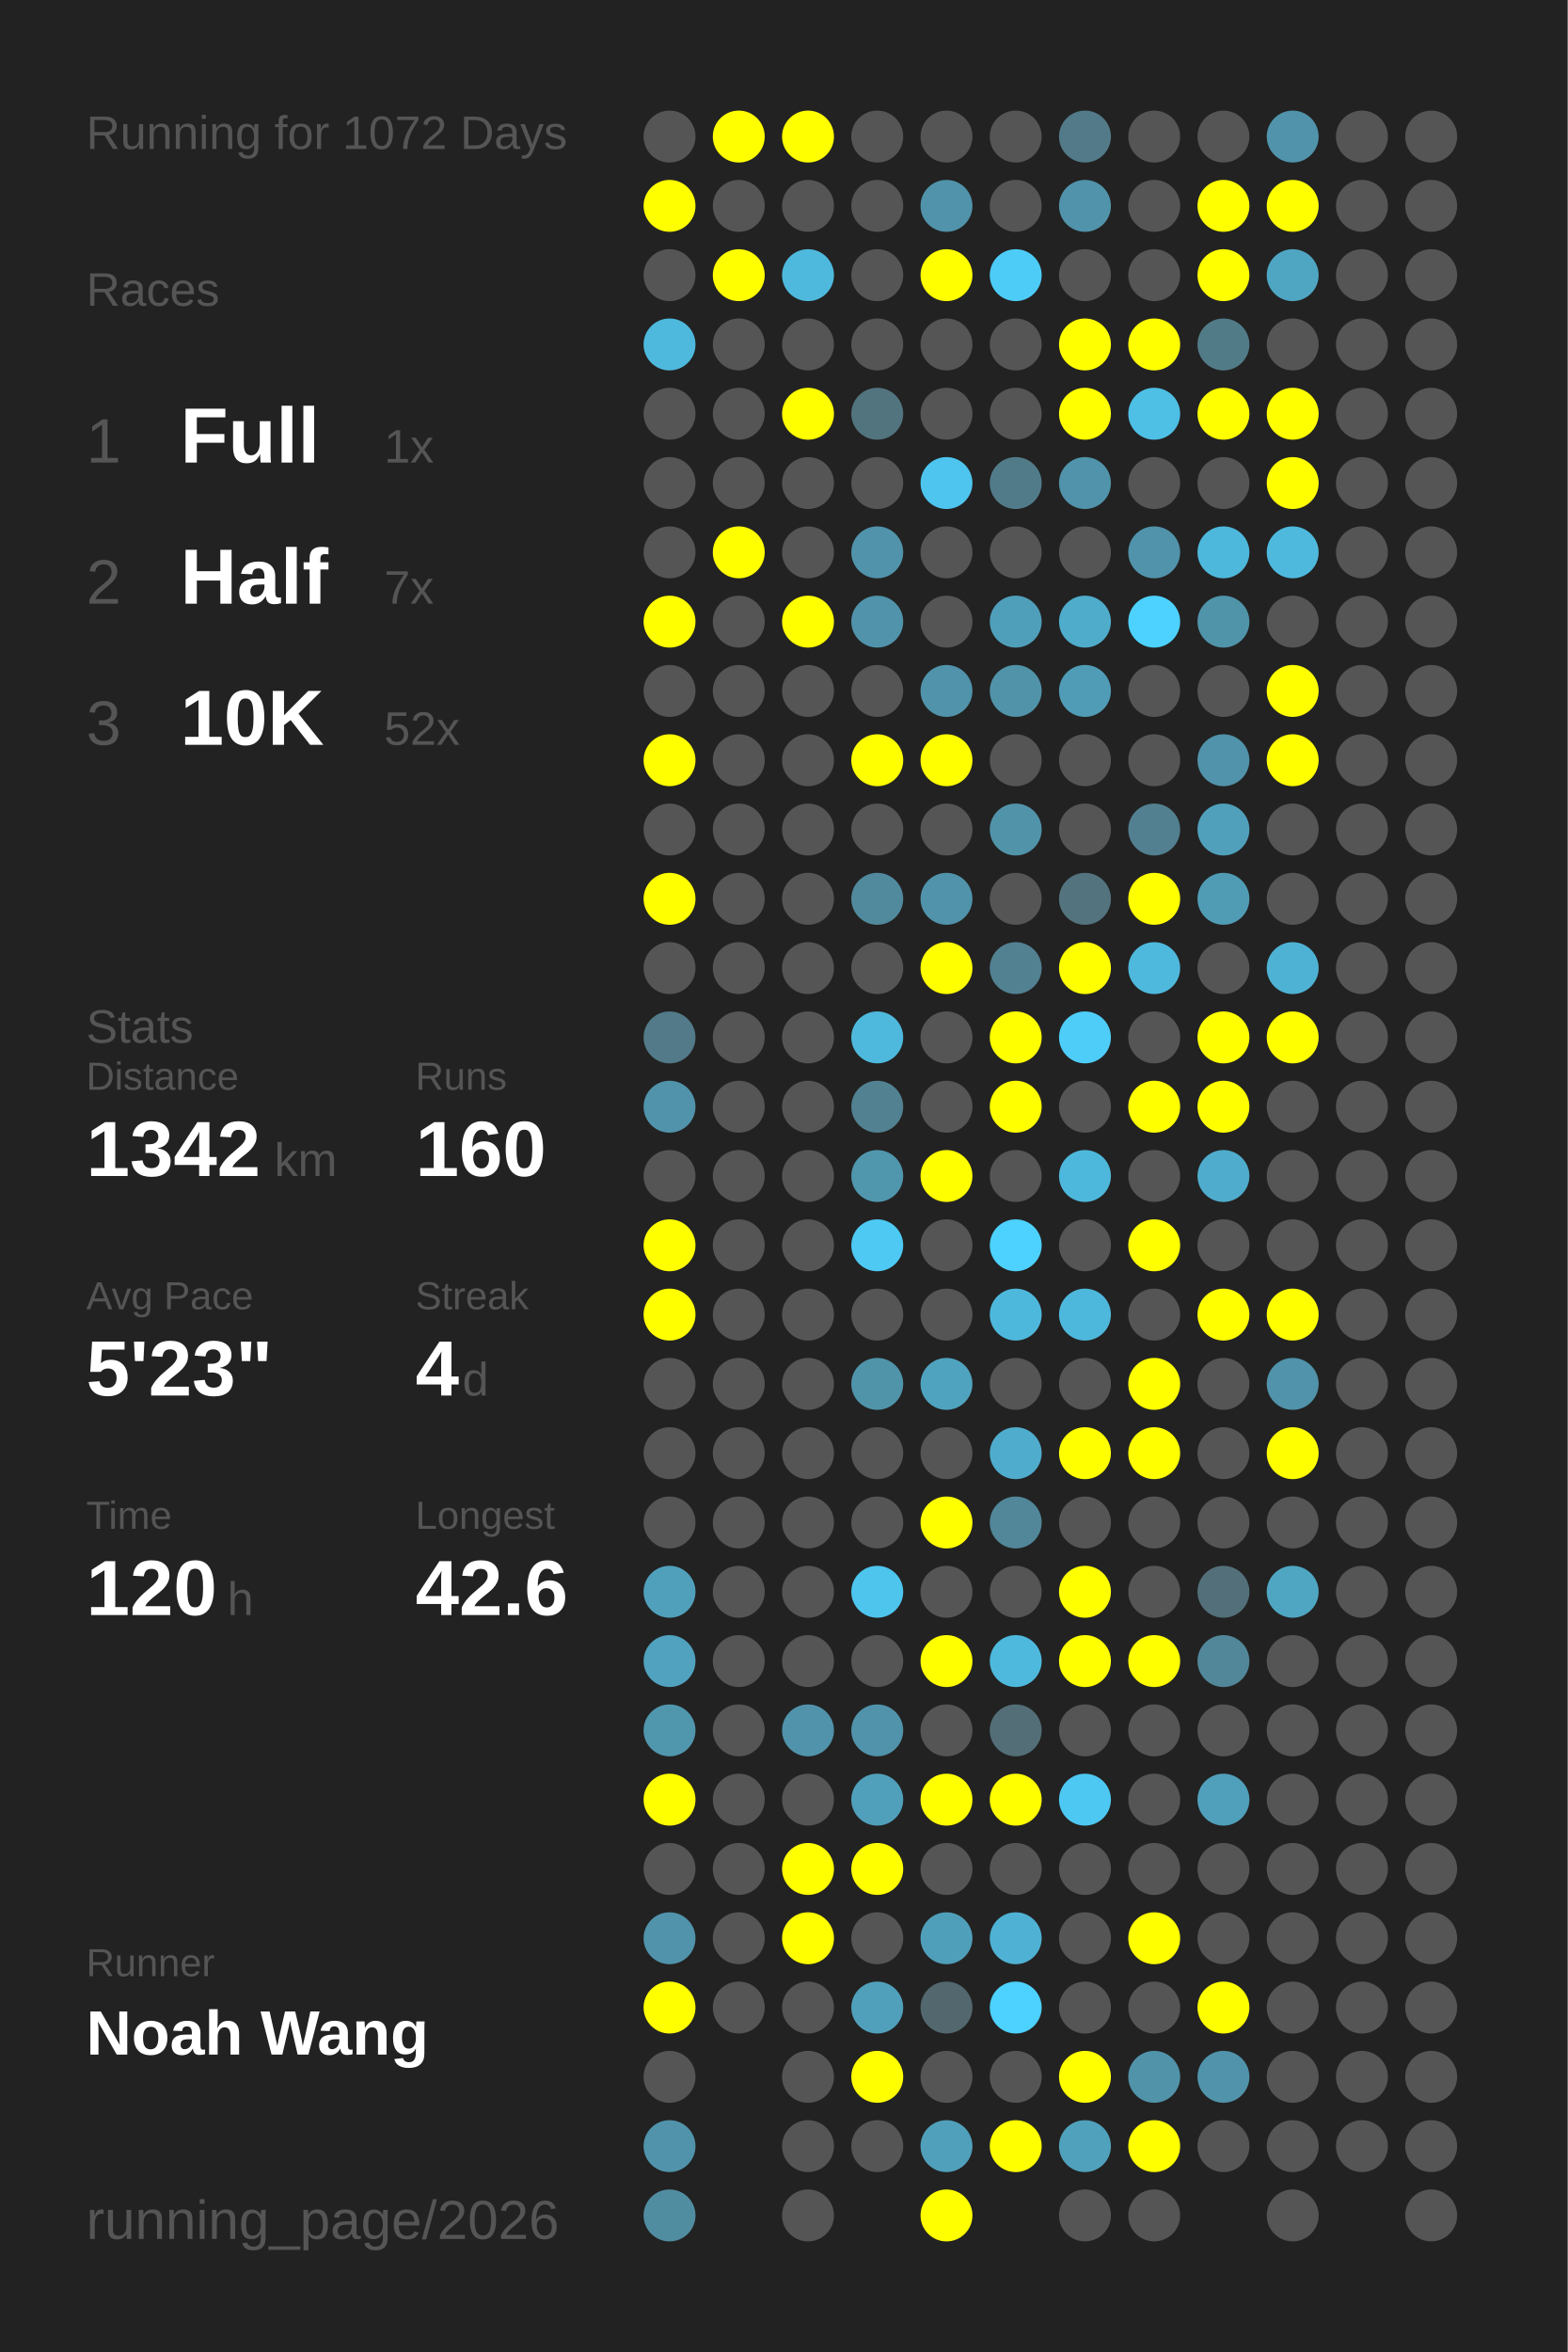
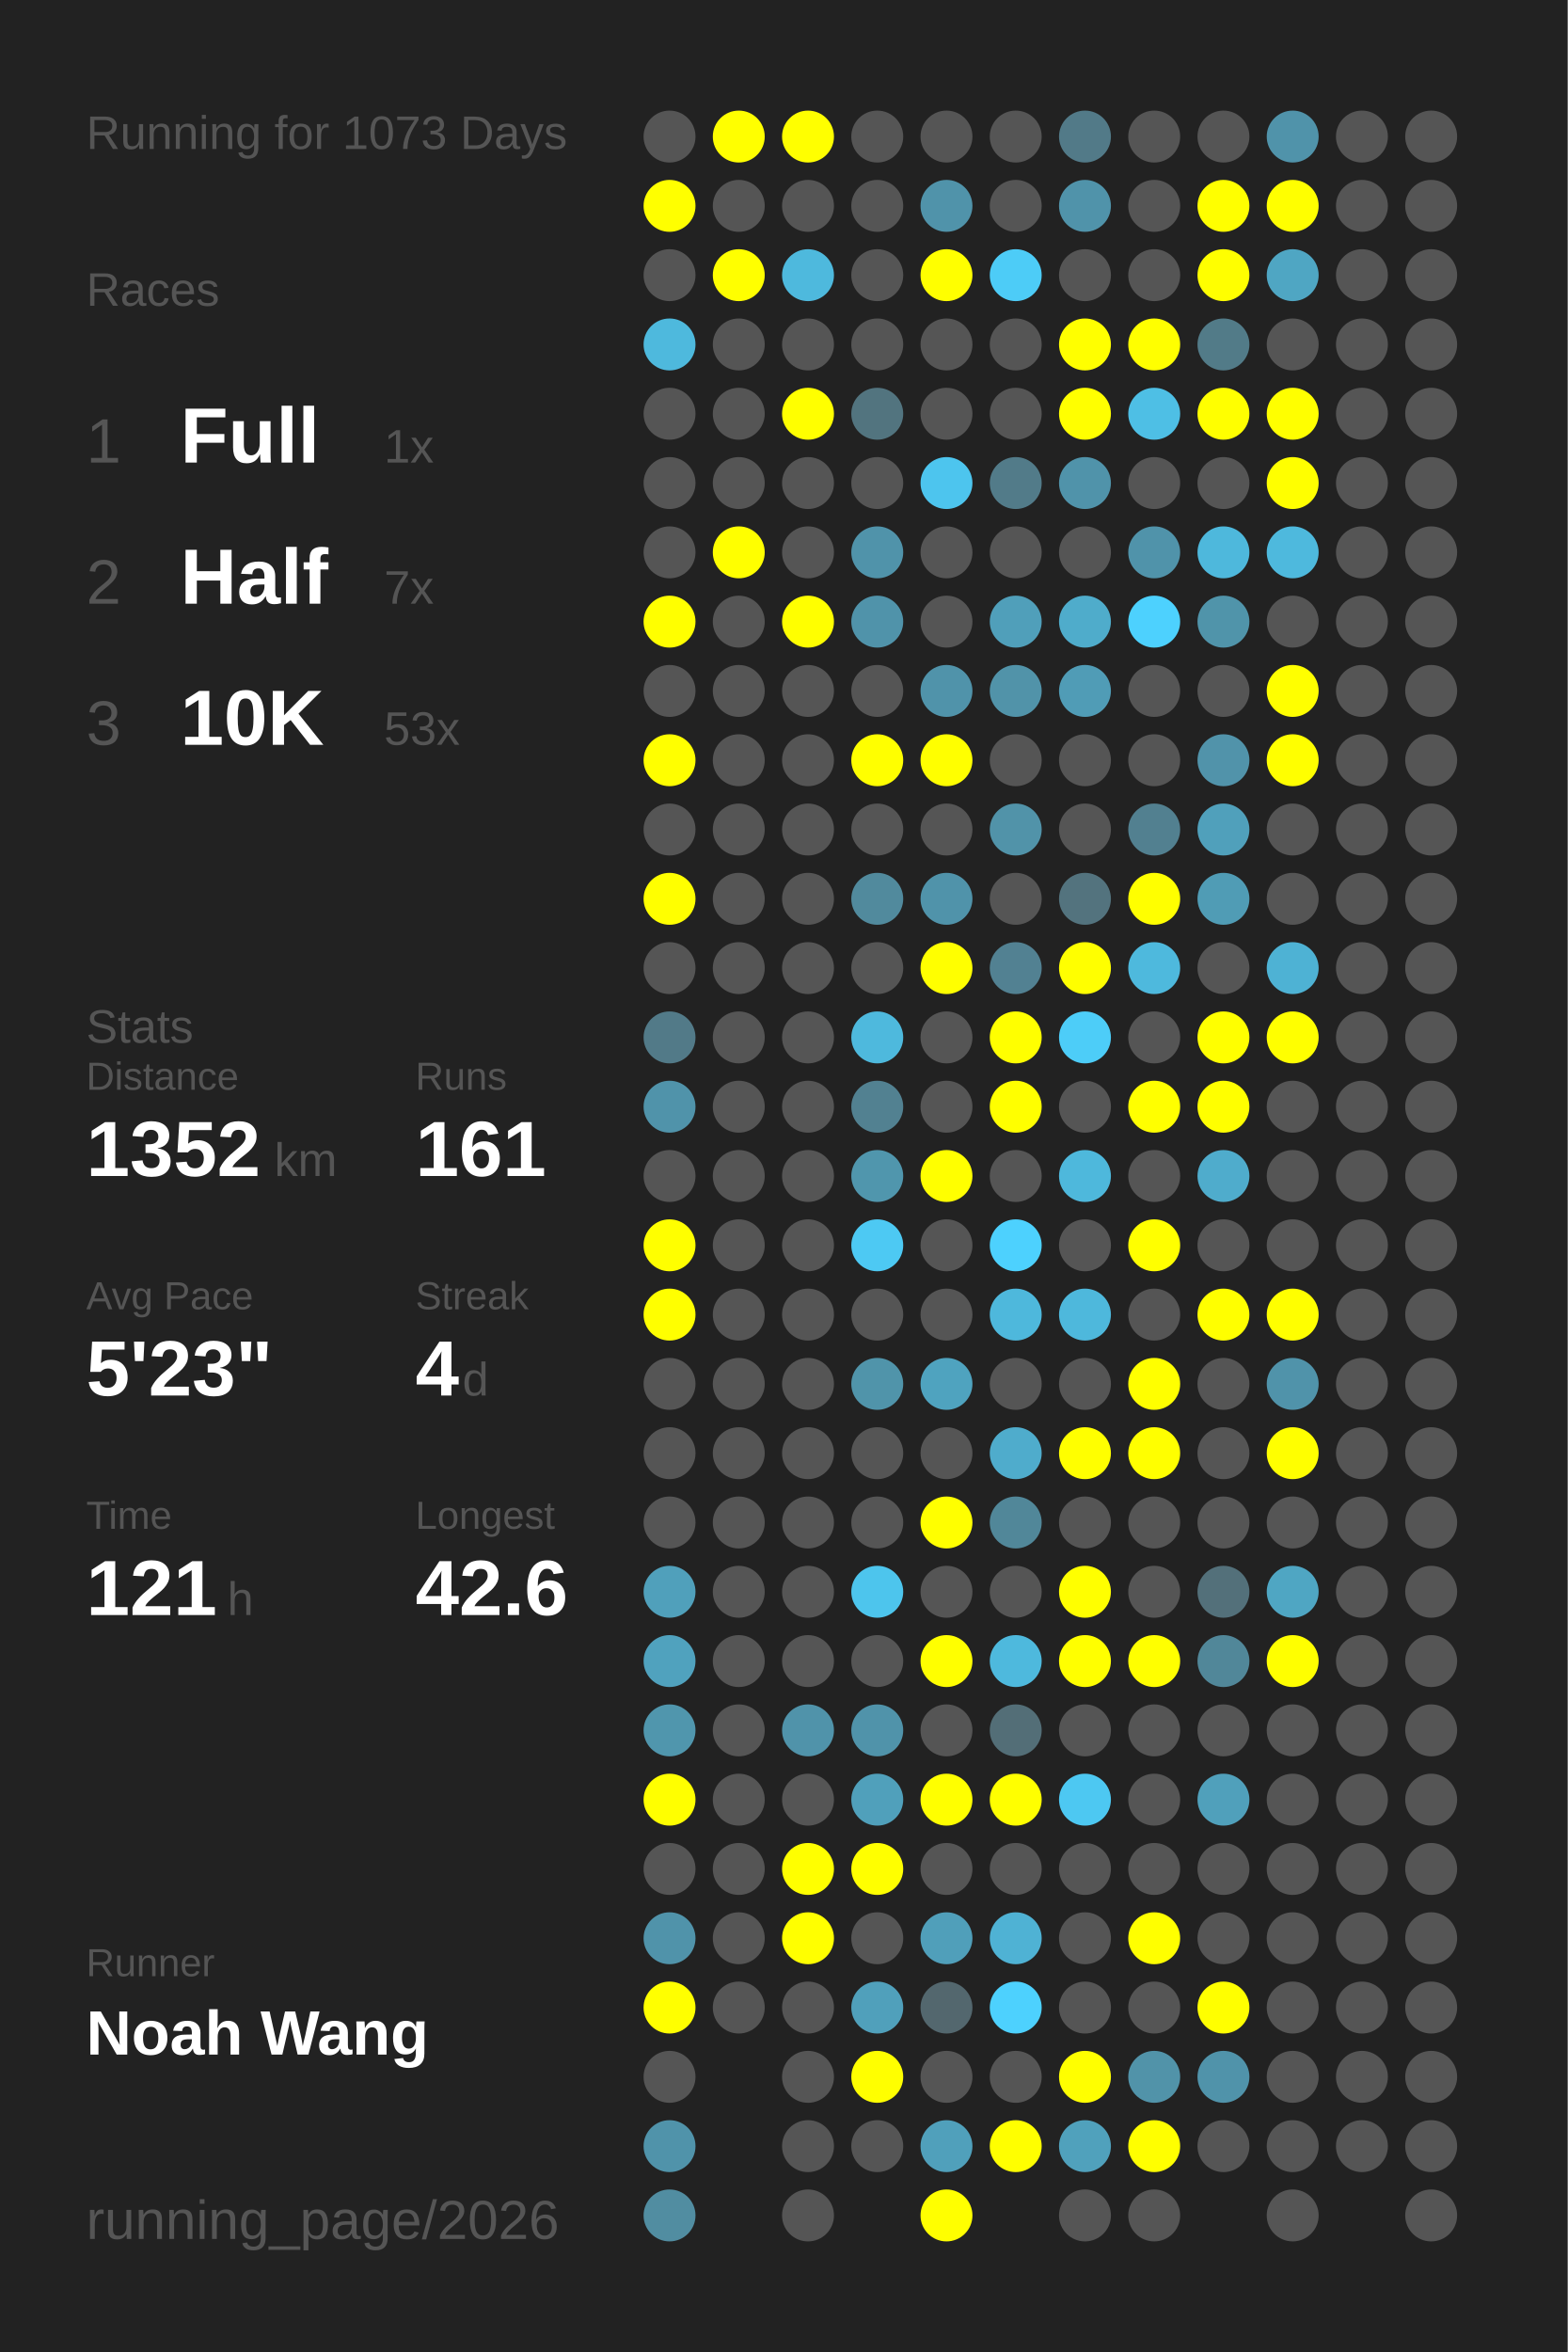
<svg xmlns="http://www.w3.org/2000/svg" baseProfile="full" height="300mm" version="1.1" viewBox="0,0,200,300" width="200mm">
  <defs />
  <rect fill="#222222" height="300" width="200" x="0" y="0" />
-   <text fill="#555555" style="font-size:6px; font-family:Arial;" x="11" y="19">Running for 1072 Days</text>
+   <text fill="#555555" style="font-size:6px; font-family:Arial;" x="11" y="19">Running for 1073 Days</text>
  <text fill="#555555" style="font-size:6px; font-family:Arial;" x="11" y="39">Races</text>
  <text fill="#555555" style="font-size:8px; font-family:Arial;" x="11" y="59">1</text>
  <text fill="#FFFFFF" style="font-size:10px; font-family:Arial; font-weight:bold;" x="23" y="59">Full</text>
  <text fill="#555555" style="font-size:6px; font-family:Arial;" x="49" y="59">1x</text>
  <text fill="#555555" style="font-size:8px; font-family:Arial;" x="11" y="77">2</text>
  <text fill="#FFFFFF" style="font-size:10px; font-family:Arial; font-weight:bold;" x="23" y="77">Half</text>
  <text fill="#555555" style="font-size:6px; font-family:Arial;" x="49" y="77">7x</text>
  <text fill="#555555" style="font-size:8px; font-family:Arial;" x="11" y="95">3</text>
  <text fill="#FFFFFF" style="font-size:10px; font-family:Arial; font-weight:bold;" x="23" y="95">10K</text>
-   <text fill="#555555" style="font-size:6px; font-family:Arial;" x="49" y="95">52x</text>
+   <text fill="#555555" style="font-size:6px; font-family:Arial;" x="49" y="95">53x</text>
  <text fill="#555555" style="font-size:6px; font-family:Arial;" x="11" y="133">Stats</text>
  <text fill="#555555" style="font-size:5px; font-family:Arial;" x="11" y="139">Distance</text>
-   <text fill="#FFFFFF" style="font-size:10px; font-family:Arial; font-weight:bold;" x="11" y="150">1342</text>
+   <text fill="#FFFFFF" style="font-size:10px; font-family:Arial; font-weight:bold;" x="11" y="150">1352</text>
  <text fill="#555555" style="font-size:6px; font-family:Arial;" x="35" y="150">km</text>
  <text fill="#555555" style="font-size:5px; font-family:Arial;" x="53" y="139">Runs</text>
-   <text fill="#FFFFFF" style="font-size:10px; font-family:Arial; font-weight:bold;" x="53" y="150">160</text>
+   <text fill="#FFFFFF" style="font-size:10px; font-family:Arial; font-weight:bold;" x="53" y="150">161</text>
  <text fill="#555555" style="font-size:5px; font-family:Arial;" x="11" y="167">Avg Pace</text>
  <text fill="#FFFFFF" style="font-size:10px; font-family:Arial; font-weight:bold;" x="11" y="178">5'23"</text>
  <text fill="#555555" style="font-size:5px; font-family:Arial;" x="53" y="167">Streak</text>
  <text fill="#FFFFFF" style="font-size:10px; font-family:Arial; font-weight:bold;" x="53" y="178">4</text>
  <text fill="#555555" style="font-size:6px; font-family:Arial;" x="59" y="178">d</text>
  <text fill="#555555" style="font-size:5px; font-family:Arial;" x="11" y="195">Time</text>
-   <text fill="#FFFFFF" style="font-size:10px; font-family:Arial; font-weight:bold;" x="11" y="206">120</text>
+   <text fill="#FFFFFF" style="font-size:10px; font-family:Arial; font-weight:bold;" x="11" y="206">121</text>
  <text fill="#555555" style="font-size:6px; font-family:Arial;" x="29" y="206">h</text>
  <text fill="#555555" style="font-size:5px; font-family:Arial;" x="53" y="195">Longest</text>
  <text fill="#FFFFFF" style="font-size:10px; font-family:Arial; font-weight:bold;" x="53" y="206">42.6</text>
  <text fill="#555555" style="font-size:5px; font-family:Arial;" x="11" y="252.065">Runner</text>
  <text fill="#FFFFFF" style="font-size:8px; font-family:Arial; font-weight:bold;" x="11" y="262.065">Noah Wang</text>
  <text fill="#555555" style="font-size:7px; font-family:Arial;" x="11" y="285.581">running_page/2026</text>
  <circle cx="85.417" cy="17.419" fill="#555555" r="3.312" />
  <circle cx="85.417" cy="26.258" fill="#FFFF00" r="3.312" />
  <circle cx="85.417" cy="35.097" fill="#555555" r="3.312" />
  <circle cx="85.417" cy="43.935" fill="#4eb9dd" r="3.312" />
  <circle cx="85.417" cy="52.774" fill="#555555" r="3.312" />
  <circle cx="85.417" cy="61.613" fill="#555555" r="3.312" />
  <circle cx="85.417" cy="70.452" fill="#555555" r="3.312" />
  <circle cx="85.417" cy="79.29" fill="#FFFF00" r="3.312" />
  <circle cx="85.417" cy="88.129" fill="#555555" r="3.312" />
  <circle cx="85.417" cy="96.968" fill="#FFFF00" r="3.312" />
  <circle cx="85.417" cy="105.806" fill="#555555" r="3.312" />
  <circle cx="85.417" cy="114.645" fill="#FFFF00" r="3.312" />
  <circle cx="85.417" cy="123.484" fill="#555555" r="3.312" />
  <circle cx="85.417" cy="132.323" fill="#527a88" r="3.312" />
  <circle cx="85.417" cy="141.161" fill="#5093aa" r="3.312" />
  <circle cx="85.417" cy="150" fill="#555555" r="3.312" />
  <circle cx="85.417" cy="158.839" fill="#FFFF00" r="3.312" />
  <circle cx="85.417" cy="167.677" fill="#FFFF00" r="3.312" />
  <circle cx="85.417" cy="176.516" fill="#555555" r="3.312" />
  <circle cx="85.417" cy="185.355" fill="#555555" r="3.312" />
  <circle cx="85.417" cy="194.194" fill="#555555" r="3.312" />
  <circle cx="85.417" cy="203.032" fill="#50a0bb" r="3.312" />
  <circle cx="85.417" cy="211.871" fill="#50a2be" r="3.312" />
  <circle cx="85.417" cy="220.71" fill="#5096ad" r="3.312" />
  <circle cx="85.417" cy="229.548" fill="#FFFF00" r="3.312" />
  <circle cx="85.417" cy="238.387" fill="#555555" r="3.312" />
  <circle cx="85.417" cy="247.226" fill="#5093aa" r="3.312" />
  <circle cx="85.417" cy="256.065" fill="#FFFF00" r="3.312" />
  <circle cx="85.417" cy="264.903" fill="#555555" r="3.312" />
  <circle cx="85.417" cy="273.742" fill="#5093aa" r="3.312" />
  <circle cx="85.417" cy="282.581" fill="#518da1" r="3.312" />
  <circle cx="94.25" cy="17.419" fill="#FFFF00" r="3.312" />
  <circle cx="94.25" cy="26.258" fill="#555555" r="3.312" />
  <circle cx="94.25" cy="35.097" fill="#FFFF00" r="3.312" />
  <circle cx="94.25" cy="43.935" fill="#555555" r="3.312" />
  <circle cx="94.25" cy="52.774" fill="#555555" r="3.312" />
  <circle cx="94.25" cy="61.613" fill="#555555" r="3.312" />
  <circle cx="94.25" cy="70.452" fill="#FFFF00" r="3.312" />
  <circle cx="94.25" cy="79.29" fill="#555555" r="3.312" />
  <circle cx="94.25" cy="88.129" fill="#555555" r="3.312" />
  <circle cx="94.25" cy="96.968" fill="#555555" r="3.312" />
  <circle cx="94.25" cy="105.806" fill="#555555" r="3.312" />
  <circle cx="94.25" cy="114.645" fill="#555555" r="3.312" />
  <circle cx="94.25" cy="123.484" fill="#555555" r="3.312" />
  <circle cx="94.25" cy="132.323" fill="#555555" r="3.312" />
  <circle cx="94.25" cy="141.161" fill="#555555" r="3.312" />
  <circle cx="94.25" cy="150" fill="#555555" r="3.312" />
  <circle cx="94.25" cy="158.839" fill="#555555" r="3.312" />
  <circle cx="94.25" cy="167.677" fill="#555555" r="3.312" />
  <circle cx="94.25" cy="176.516" fill="#555555" r="3.312" />
  <circle cx="94.25" cy="185.355" fill="#555555" r="3.312" />
  <circle cx="94.25" cy="194.194" fill="#555555" r="3.312" />
  <circle cx="94.25" cy="203.032" fill="#555555" r="3.312" />
  <circle cx="94.25" cy="211.871" fill="#555555" r="3.312" />
  <circle cx="94.25" cy="220.71" fill="#555555" r="3.312" />
  <circle cx="94.25" cy="229.548" fill="#555555" r="3.312" />
  <circle cx="94.25" cy="238.387" fill="#555555" r="3.312" />
  <circle cx="94.25" cy="247.226" fill="#555555" r="3.312" />
  <circle cx="94.25" cy="256.065" fill="#555555" r="3.312" />
  <circle cx="103.083" cy="17.419" fill="#FFFF00" r="3.312" />
  <circle cx="103.083" cy="26.258" fill="#555555" r="3.312" />
  <circle cx="103.083" cy="35.097" fill="#4eb9dd" r="3.312" />
  <circle cx="103.083" cy="43.935" fill="#555555" r="3.312" />
  <circle cx="103.083" cy="52.774" fill="#FFFF00" r="3.312" />
  <circle cx="103.083" cy="61.613" fill="#555555" r="3.312" />
  <circle cx="103.083" cy="70.452" fill="#555555" r="3.312" />
  <circle cx="103.083" cy="79.29" fill="#FFFF00" r="3.312" />
  <circle cx="103.083" cy="88.129" fill="#555555" r="3.312" />
  <circle cx="103.083" cy="96.968" fill="#555555" r="3.312" />
  <circle cx="103.083" cy="105.806" fill="#555555" r="3.312" />
  <circle cx="103.083" cy="114.645" fill="#555555" r="3.312" />
  <circle cx="103.083" cy="123.484" fill="#555555" r="3.312" />
  <circle cx="103.083" cy="132.323" fill="#555555" r="3.312" />
  <circle cx="103.083" cy="141.161" fill="#555555" r="3.312" />
  <circle cx="103.083" cy="150" fill="#555555" r="3.312" />
  <circle cx="103.083" cy="158.839" fill="#555555" r="3.312" />
  <circle cx="103.083" cy="167.677" fill="#555555" r="3.312" />
  <circle cx="103.083" cy="176.516" fill="#555555" r="3.312" />
  <circle cx="103.083" cy="185.355" fill="#555555" r="3.312" />
  <circle cx="103.083" cy="194.194" fill="#555555" r="3.312" />
  <circle cx="103.083" cy="203.032" fill="#555555" r="3.312" />
  <circle cx="103.083" cy="211.871" fill="#555555" r="3.312" />
  <circle cx="103.083" cy="220.71" fill="#5093aa" r="3.312" />
  <circle cx="103.083" cy="229.548" fill="#555555" r="3.312" />
  <circle cx="103.083" cy="238.387" fill="#FFFF00" r="3.312" />
  <circle cx="103.083" cy="247.226" fill="#FFFF00" r="3.312" />
  <circle cx="103.083" cy="256.065" fill="#555555" r="3.312" />
  <circle cx="103.083" cy="264.903" fill="#555555" r="3.312" />
  <circle cx="103.083" cy="273.742" fill="#555555" r="3.312" />
  <circle cx="103.083" cy="282.581" fill="#555555" r="3.312" />
  <circle cx="111.917" cy="17.419" fill="#555555" r="3.312" />
  <circle cx="111.917" cy="26.258" fill="#555555" r="3.312" />
  <circle cx="111.917" cy="35.097" fill="#555555" r="3.312" />
  <circle cx="111.917" cy="43.935" fill="#555555" r="3.312" />
  <circle cx="111.917" cy="52.774" fill="#52747f" r="3.312" />
  <circle cx="111.917" cy="61.613" fill="#555555" r="3.312" />
  <circle cx="111.917" cy="70.452" fill="#5093aa" r="3.312" />
  <circle cx="111.917" cy="79.29" fill="#5093aa" r="3.312" />
  <circle cx="111.917" cy="88.129" fill="#555555" r="3.312" />
  <circle cx="111.917" cy="96.968" fill="#FFFF00" r="3.312" />
  <circle cx="111.917" cy="105.806" fill="#555555" r="3.312" />
  <circle cx="111.917" cy="114.645" fill="#518a9d" r="3.312" />
  <circle cx="111.917" cy="123.484" fill="#555555" r="3.312" />
  <circle cx="111.917" cy="132.323" fill="#4eb9dd" r="3.312" />
  <circle cx="111.917" cy="141.161" fill="#528191" r="3.312" />
  <circle cx="111.917" cy="150" fill="#5096ad" r="3.312" />
  <circle cx="111.917" cy="158.839" fill="#4dc9f3" r="3.312" />
  <circle cx="111.917" cy="167.677" fill="#555555" r="3.312" />
  <circle cx="111.917" cy="176.516" fill="#5094aa" r="3.312" />
  <circle cx="111.917" cy="185.355" fill="#555555" r="3.312" />
  <circle cx="111.917" cy="194.194" fill="#555555" r="3.312" />
  <circle cx="111.917" cy="203.032" fill="#4dc5ed" r="3.312" />
  <circle cx="111.917" cy="211.871" fill="#555555" r="3.312" />
  <circle cx="111.917" cy="220.71" fill="#5093aa" r="3.312" />
  <circle cx="111.917" cy="229.548" fill="#50a0bb" r="3.312" />
  <circle cx="111.917" cy="238.387" fill="#FFFF00" r="3.312" />
  <circle cx="111.917" cy="247.226" fill="#555555" r="3.312" />
  <circle cx="111.917" cy="256.065" fill="#50a0bb" r="3.312" />
  <circle cx="111.917" cy="264.903" fill="#FFFF00" r="3.312" />
  <circle cx="111.917" cy="273.742" fill="#555555" r="3.312" />
  <circle cx="120.75" cy="17.419" fill="#555555" r="3.312" />
  <circle cx="120.75" cy="26.258" fill="#5093aa" r="3.312" />
  <circle cx="120.75" cy="35.097" fill="#FFFF00" r="3.312" />
  <circle cx="120.75" cy="43.935" fill="#555555" r="3.312" />
  <circle cx="120.75" cy="52.774" fill="#555555" r="3.312" />
  <circle cx="120.75" cy="61.613" fill="#4dc5ee" r="3.312" />
  <circle cx="120.75" cy="70.452" fill="#555555" r="3.312" />
  <circle cx="120.75" cy="79.29" fill="#555555" r="3.312" />
  <circle cx="120.75" cy="88.129" fill="#5093aa" r="3.312" />
  <circle cx="120.75" cy="96.968" fill="#FFFF00" r="3.312" />
  <circle cx="120.75" cy="105.806" fill="#555555" r="3.312" />
  <circle cx="120.75" cy="114.645" fill="#5093aa" r="3.312" />
  <circle cx="120.75" cy="123.484" fill="#FFFF00" r="3.312" />
  <circle cx="120.75" cy="132.323" fill="#555555" r="3.312" />
  <circle cx="120.75" cy="141.161" fill="#555555" r="3.312" />
  <circle cx="120.75" cy="150" fill="#FFFF00" r="3.312" />
  <circle cx="120.75" cy="158.839" fill="#555555" r="3.312" />
  <circle cx="120.75" cy="167.677" fill="#555555" r="3.312" />
  <circle cx="120.75" cy="176.516" fill="#4fa3bf" r="3.312" />
  <circle cx="120.75" cy="185.355" fill="#555555" r="3.312" />
  <circle cx="120.75" cy="194.194" fill="#FFFF00" r="3.312" />
  <circle cx="120.75" cy="203.032" fill="#555555" r="3.312" />
  <circle cx="120.75" cy="211.871" fill="#FFFF00" r="3.312" />
  <circle cx="120.75" cy="220.71" fill="#555555" r="3.312" />
  <circle cx="120.75" cy="229.548" fill="#FFFF00" r="3.312" />
  <circle cx="120.75" cy="238.387" fill="#555555" r="3.312" />
  <circle cx="120.75" cy="247.226" fill="#509fba" r="3.312" />
  <circle cx="120.75" cy="256.065" fill="#53676e" r="3.312" />
  <circle cx="120.75" cy="264.903" fill="#555555" r="3.312" />
  <circle cx="120.75" cy="273.742" fill="#50a0bb" r="3.312" />
  <circle cx="120.75" cy="282.581" fill="#FFFF00" r="3.312" />
  <circle cx="129.583" cy="17.419" fill="#555555" r="3.312" />
  <circle cx="129.583" cy="26.258" fill="#555555" r="3.312" />
  <circle cx="129.583" cy="35.097" fill="#4dccf7" r="3.312" />
  <circle cx="129.583" cy="43.935" fill="#555555" r="3.312" />
  <circle cx="129.583" cy="52.774" fill="#555555" r="3.312" />
  <circle cx="129.583" cy="61.613" fill="#527b89" r="3.312" />
  <circle cx="129.583" cy="70.452" fill="#555555" r="3.312" />
  <circle cx="129.583" cy="79.29" fill="#509fba" r="3.312" />
  <circle cx="129.583" cy="88.129" fill="#5193a9" r="3.312" />
  <circle cx="129.583" cy="96.968" fill="#555555" r="3.312" />
  <circle cx="129.583" cy="105.806" fill="#5193a9" r="3.312" />
  <circle cx="129.583" cy="114.645" fill="#555555" r="3.312" />
  <circle cx="129.583" cy="123.484" fill="#528192" r="3.312" />
  <circle cx="129.583" cy="132.323" fill="#FFFF00" r="3.312" />
  <circle cx="129.583" cy="141.161" fill="#FFFF00" r="3.312" />
  <circle cx="129.583" cy="150" fill="#555555" r="3.312" />
  <circle cx="129.583" cy="158.839" fill="#4dd1fe" r="3.312" />
  <circle cx="129.583" cy="167.677" fill="#4eb8dc" r="3.312" />
  <circle cx="129.583" cy="176.516" fill="#555555" r="3.312" />
  <circle cx="129.583" cy="185.355" fill="#4faccc" r="3.312" />
  <circle cx="129.583" cy="194.194" fill="#518799" r="3.312" />
  <circle cx="129.583" cy="203.032" fill="#555555" r="3.312" />
  <circle cx="129.583" cy="211.871" fill="#4eb9dd" r="3.312" />
  <circle cx="129.583" cy="220.71" fill="#536e77" r="3.312" />
  <circle cx="129.583" cy="229.548" fill="#FFFF00" r="3.312" />
  <circle cx="129.583" cy="238.387" fill="#555555" r="3.312" />
  <circle cx="129.583" cy="247.226" fill="#4fb2d4" r="3.312" />
  <circle cx="129.583" cy="256.065" fill="#4dd1fe" r="3.312" />
  <circle cx="129.583" cy="264.903" fill="#555555" r="3.312" />
  <circle cx="129.583" cy="273.742" fill="#FFFF00" r="3.312" />
  <circle cx="138.417" cy="17.419" fill="#527a88" r="3.312" />
  <circle cx="138.417" cy="26.258" fill="#5093aa" r="3.312" />
  <circle cx="138.417" cy="35.097" fill="#555555" r="3.312" />
  <circle cx="138.417" cy="43.935" fill="#FFFF00" r="3.312" />
  <circle cx="138.417" cy="52.774" fill="#FFFF00" r="3.312" />
  <circle cx="138.417" cy="61.613" fill="#5093aa" r="3.312" />
  <circle cx="138.417" cy="70.452" fill="#555555" r="3.312" />
  <circle cx="138.417" cy="79.29" fill="#4faccb" r="3.312" />
  <circle cx="138.417" cy="88.129" fill="#509cb6" r="3.312" />
  <circle cx="138.417" cy="96.968" fill="#555555" r="3.312" />
  <circle cx="138.417" cy="105.806" fill="#555555" r="3.312" />
  <circle cx="138.417" cy="114.645" fill="#53737e" r="3.312" />
  <circle cx="138.417" cy="123.484" fill="#FFFF00" r="3.312" />
  <circle cx="138.417" cy="132.323" fill="#4dcdf8" r="3.312" />
  <circle cx="138.417" cy="141.161" fill="#555555" r="3.312" />
  <circle cx="138.417" cy="150" fill="#4eb8dc" r="3.312" />
  <circle cx="138.417" cy="158.839" fill="#555555" r="3.312" />
  <circle cx="138.417" cy="167.677" fill="#4eb8dc" r="3.312" />
  <circle cx="138.417" cy="176.516" fill="#555555" r="3.312" />
  <circle cx="138.417" cy="185.355" fill="#FFFF00" r="3.312" />
  <circle cx="138.417" cy="194.194" fill="#555555" r="3.312" />
  <circle cx="138.417" cy="203.032" fill="#FFFF00" r="3.312" />
  <circle cx="138.417" cy="211.871" fill="#FFFF00" r="3.312" />
  <circle cx="138.417" cy="220.71" fill="#555555" r="3.312" />
  <circle cx="138.417" cy="229.548" fill="#4dc8f2" r="3.312" />
  <circle cx="138.417" cy="238.387" fill="#555555" r="3.312" />
  <circle cx="138.417" cy="247.226" fill="#555555" r="3.312" />
  <circle cx="138.417" cy="256.065" fill="#555555" r="3.312" />
  <circle cx="138.417" cy="264.903" fill="#FFFF00" r="3.312" />
  <circle cx="138.417" cy="273.742" fill="#50a1bc" r="3.312" />
  <circle cx="138.417" cy="282.581" fill="#555555" r="3.312" />
  <circle cx="147.25" cy="17.419" fill="#555555" r="3.312" />
  <circle cx="147.25" cy="26.258" fill="#555555" r="3.312" />
  <circle cx="147.25" cy="35.097" fill="#555555" r="3.312" />
  <circle cx="147.25" cy="43.935" fill="#FFFF00" r="3.312" />
  <circle cx="147.25" cy="52.774" fill="#4ebfe5" r="3.312" />
  <circle cx="147.25" cy="61.613" fill="#555555" r="3.312" />
  <circle cx="147.25" cy="70.452" fill="#5093aa" r="3.312" />
  <circle cx="147.25" cy="79.29" fill="#4dd1fe" r="3.312" />
  <circle cx="147.25" cy="88.129" fill="#555555" r="3.312" />
  <circle cx="147.25" cy="96.968" fill="#555555" r="3.312" />
  <circle cx="147.25" cy="105.806" fill="#528090" r="3.312" />
  <circle cx="147.25" cy="114.645" fill="#FFFF00" r="3.312" />
  <circle cx="147.25" cy="123.484" fill="#4eb9dd" r="3.312" />
  <circle cx="147.25" cy="132.323" fill="#555555" r="3.312" />
  <circle cx="147.25" cy="141.161" fill="#FFFF00" r="3.312" />
  <circle cx="147.25" cy="150" fill="#555555" r="3.312" />
  <circle cx="147.25" cy="158.839" fill="#FFFF00" r="3.312" />
  <circle cx="147.25" cy="167.677" fill="#555555" r="3.312" />
  <circle cx="147.25" cy="176.516" fill="#FFFF00" r="3.312" />
  <circle cx="147.25" cy="185.355" fill="#FFFF00" r="3.312" />
  <circle cx="147.25" cy="194.194" fill="#555555" r="3.312" />
  <circle cx="147.25" cy="203.032" fill="#555555" r="3.312" />
  <circle cx="147.25" cy="211.871" fill="#FFFF00" r="3.312" />
  <circle cx="147.25" cy="220.71" fill="#555555" r="3.312" />
  <circle cx="147.25" cy="229.548" fill="#555555" r="3.312" />
  <circle cx="147.25" cy="238.387" fill="#555555" r="3.312" />
  <circle cx="147.25" cy="247.226" fill="#FFFF00" r="3.312" />
  <circle cx="147.25" cy="256.065" fill="#555555" r="3.312" />
  <circle cx="147.25" cy="264.903" fill="#5193a9" r="3.312" />
  <circle cx="147.25" cy="273.742" fill="#FFFF00" r="3.312" />
  <circle cx="147.25" cy="282.581" fill="#555555" r="3.312" />
  <circle cx="156.083" cy="17.419" fill="#555555" r="3.312" />
  <circle cx="156.083" cy="26.258" fill="#FFFF00" r="3.312" />
  <circle cx="156.083" cy="35.097" fill="#FFFF00" r="3.312" />
  <circle cx="156.083" cy="43.935" fill="#527b88" r="3.312" />
  <circle cx="156.083" cy="52.774" fill="#FFFF00" r="3.312" />
  <circle cx="156.083" cy="61.613" fill="#555555" r="3.312" />
  <circle cx="156.083" cy="70.452" fill="#4eb8dc" r="3.312" />
  <circle cx="156.083" cy="79.29" fill="#5094aa" r="3.312" />
  <circle cx="156.083" cy="88.129" fill="#555555" r="3.312" />
  <circle cx="156.083" cy="96.968" fill="#5193aa" r="3.312" />
  <circle cx="156.083" cy="105.806" fill="#50a0bb" r="3.312" />
  <circle cx="156.083" cy="114.645" fill="#509cb5" r="3.312" />
  <circle cx="156.083" cy="123.484" fill="#555555" r="3.312" />
  <circle cx="156.083" cy="132.323" fill="#FFFF00" r="3.312" />
  <circle cx="156.083" cy="141.161" fill="#FFFF00" r="3.312" />
  <circle cx="156.083" cy="150" fill="#4faccc" r="3.312" />
  <circle cx="156.083" cy="158.839" fill="#555555" r="3.312" />
  <circle cx="156.083" cy="167.677" fill="#FFFF00" r="3.312" />
  <circle cx="156.083" cy="176.516" fill="#555555" r="3.312" />
  <circle cx="156.083" cy="185.355" fill="#555555" r="3.312" />
  <circle cx="156.083" cy="194.194" fill="#555555" r="3.312" />
  <circle cx="156.083" cy="203.032" fill="#53707a" r="3.312" />
  <circle cx="156.083" cy="211.871" fill="#518799" r="3.312" />
  <circle cx="156.083" cy="220.71" fill="#555555" r="3.312" />
  <circle cx="156.083" cy="229.548" fill="#50a0bb" r="3.312" />
  <circle cx="156.083" cy="238.387" fill="#555555" r="3.312" />
  <circle cx="156.083" cy="247.226" fill="#555555" r="3.312" />
  <circle cx="156.083" cy="256.065" fill="#FFFF00" r="3.312" />
  <circle cx="156.083" cy="264.903" fill="#5093aa" r="3.312" />
  <circle cx="156.083" cy="273.742" fill="#555555" r="3.312" />
  <circle cx="164.917" cy="17.419" fill="#5093aa" r="3.312" />
  <circle cx="164.917" cy="26.258" fill="#FFFF00" r="3.312" />
  <circle cx="164.917" cy="35.097" fill="#4fa6c3" r="3.312" />
  <circle cx="164.917" cy="43.935" fill="#555555" r="3.312" />
  <circle cx="164.917" cy="52.774" fill="#FFFF00" r="3.312" />
  <circle cx="164.917" cy="61.613" fill="#FFFF00" r="3.312" />
  <circle cx="164.917" cy="70.452" fill="#4eb9dd" r="3.312" />
  <circle cx="164.917" cy="79.29" fill="#555555" r="3.312" />
  <circle cx="164.917" cy="88.129" fill="#FFFF00" r="3.312" />
  <circle cx="164.917" cy="96.968" fill="#FFFF00" r="3.312" />
  <circle cx="164.917" cy="105.806" fill="#555555" r="3.312" />
  <circle cx="164.917" cy="114.645" fill="#555555" r="3.312" />
  <circle cx="164.917" cy="123.484" fill="#4eb2d4" r="3.312" />
  <circle cx="164.917" cy="132.323" fill="#FFFF00" r="3.312" />
  <circle cx="164.917" cy="141.161" fill="#555555" r="3.312" />
  <circle cx="164.917" cy="150" fill="#555555" r="3.312" />
  <circle cx="164.917" cy="158.839" fill="#555555" r="3.312" />
  <circle cx="164.917" cy="167.677" fill="#FFFF00" r="3.312" />
  <circle cx="164.917" cy="176.516" fill="#5093aa" r="3.312" />
  <circle cx="164.917" cy="185.355" fill="#FFFF00" r="3.312" />
  <circle cx="164.917" cy="194.194" fill="#555555" r="3.312" />
  <circle cx="164.917" cy="203.032" fill="#4fa6c3" r="3.312" />
-   <circle cx="164.917" cy="211.871" fill="#555555" r="3.312" />
+   <circle cx="164.917" cy="211.871" fill="#FFFF00" r="3.312" />
  <circle cx="164.917" cy="220.71" fill="#555555" r="3.312" />
  <circle cx="164.917" cy="229.548" fill="#555555" r="3.312" />
  <circle cx="164.917" cy="238.387" fill="#555555" r="3.312" />
  <circle cx="164.917" cy="247.226" fill="#555555" r="3.312" />
  <circle cx="164.917" cy="256.065" fill="#555555" r="3.312" />
  <circle cx="164.917" cy="264.903" fill="#555555" r="3.312" />
  <circle cx="164.917" cy="273.742" fill="#555555" r="3.312" />
  <circle cx="164.917" cy="282.581" fill="#555555" r="3.312" />
  <circle cx="173.75" cy="17.419" fill="#555555" r="3.312" />
  <circle cx="173.75" cy="26.258" fill="#555555" r="3.312" />
  <circle cx="173.75" cy="35.097" fill="#555555" r="3.312" />
  <circle cx="173.75" cy="43.935" fill="#555555" r="3.312" />
  <circle cx="173.75" cy="52.774" fill="#555555" r="3.312" />
  <circle cx="173.75" cy="61.613" fill="#555555" r="3.312" />
  <circle cx="173.75" cy="70.452" fill="#555555" r="3.312" />
  <circle cx="173.75" cy="79.29" fill="#555555" r="3.312" />
  <circle cx="173.75" cy="88.129" fill="#555555" r="3.312" />
  <circle cx="173.75" cy="96.968" fill="#555555" r="3.312" />
  <circle cx="173.75" cy="105.806" fill="#555555" r="3.312" />
  <circle cx="173.75" cy="114.645" fill="#555555" r="3.312" />
  <circle cx="173.75" cy="123.484" fill="#555555" r="3.312" />
  <circle cx="173.75" cy="132.323" fill="#555555" r="3.312" />
  <circle cx="173.75" cy="141.161" fill="#555555" r="3.312" />
  <circle cx="173.75" cy="150" fill="#555555" r="3.312" />
  <circle cx="173.75" cy="158.839" fill="#555555" r="3.312" />
  <circle cx="173.75" cy="167.677" fill="#555555" r="3.312" />
  <circle cx="173.75" cy="176.516" fill="#555555" r="3.312" />
  <circle cx="173.75" cy="185.355" fill="#555555" r="3.312" />
  <circle cx="173.75" cy="194.194" fill="#555555" r="3.312" />
  <circle cx="173.75" cy="203.032" fill="#555555" r="3.312" />
  <circle cx="173.75" cy="211.871" fill="#555555" r="3.312" />
  <circle cx="173.75" cy="220.71" fill="#555555" r="3.312" />
  <circle cx="173.75" cy="229.548" fill="#555555" r="3.312" />
  <circle cx="173.75" cy="238.387" fill="#555555" r="3.312" />
  <circle cx="173.75" cy="247.226" fill="#555555" r="3.312" />
  <circle cx="173.75" cy="256.065" fill="#555555" r="3.312" />
  <circle cx="173.75" cy="264.903" fill="#555555" r="3.312" />
  <circle cx="173.75" cy="273.742" fill="#555555" r="3.312" />
  <circle cx="182.583" cy="17.419" fill="#555555" r="3.312" />
  <circle cx="182.583" cy="26.258" fill="#555555" r="3.312" />
  <circle cx="182.583" cy="35.097" fill="#555555" r="3.312" />
  <circle cx="182.583" cy="43.935" fill="#555555" r="3.312" />
  <circle cx="182.583" cy="52.774" fill="#555555" r="3.312" />
  <circle cx="182.583" cy="61.613" fill="#555555" r="3.312" />
  <circle cx="182.583" cy="70.452" fill="#555555" r="3.312" />
  <circle cx="182.583" cy="79.29" fill="#555555" r="3.312" />
  <circle cx="182.583" cy="88.129" fill="#555555" r="3.312" />
  <circle cx="182.583" cy="96.968" fill="#555555" r="3.312" />
  <circle cx="182.583" cy="105.806" fill="#555555" r="3.312" />
  <circle cx="182.583" cy="114.645" fill="#555555" r="3.312" />
  <circle cx="182.583" cy="123.484" fill="#555555" r="3.312" />
  <circle cx="182.583" cy="132.323" fill="#555555" r="3.312" />
  <circle cx="182.583" cy="141.161" fill="#555555" r="3.312" />
  <circle cx="182.583" cy="150" fill="#555555" r="3.312" />
  <circle cx="182.583" cy="158.839" fill="#555555" r="3.312" />
  <circle cx="182.583" cy="167.677" fill="#555555" r="3.312" />
  <circle cx="182.583" cy="176.516" fill="#555555" r="3.312" />
  <circle cx="182.583" cy="185.355" fill="#555555" r="3.312" />
  <circle cx="182.583" cy="194.194" fill="#555555" r="3.312" />
  <circle cx="182.583" cy="203.032" fill="#555555" r="3.312" />
  <circle cx="182.583" cy="211.871" fill="#555555" r="3.312" />
  <circle cx="182.583" cy="220.71" fill="#555555" r="3.312" />
  <circle cx="182.583" cy="229.548" fill="#555555" r="3.312" />
  <circle cx="182.583" cy="238.387" fill="#555555" r="3.312" />
  <circle cx="182.583" cy="247.226" fill="#555555" r="3.312" />
  <circle cx="182.583" cy="256.065" fill="#555555" r="3.312" />
  <circle cx="182.583" cy="264.903" fill="#555555" r="3.312" />
  <circle cx="182.583" cy="273.742" fill="#555555" r="3.312" />
  <circle cx="182.583" cy="282.581" fill="#555555" r="3.312" />
</svg>
